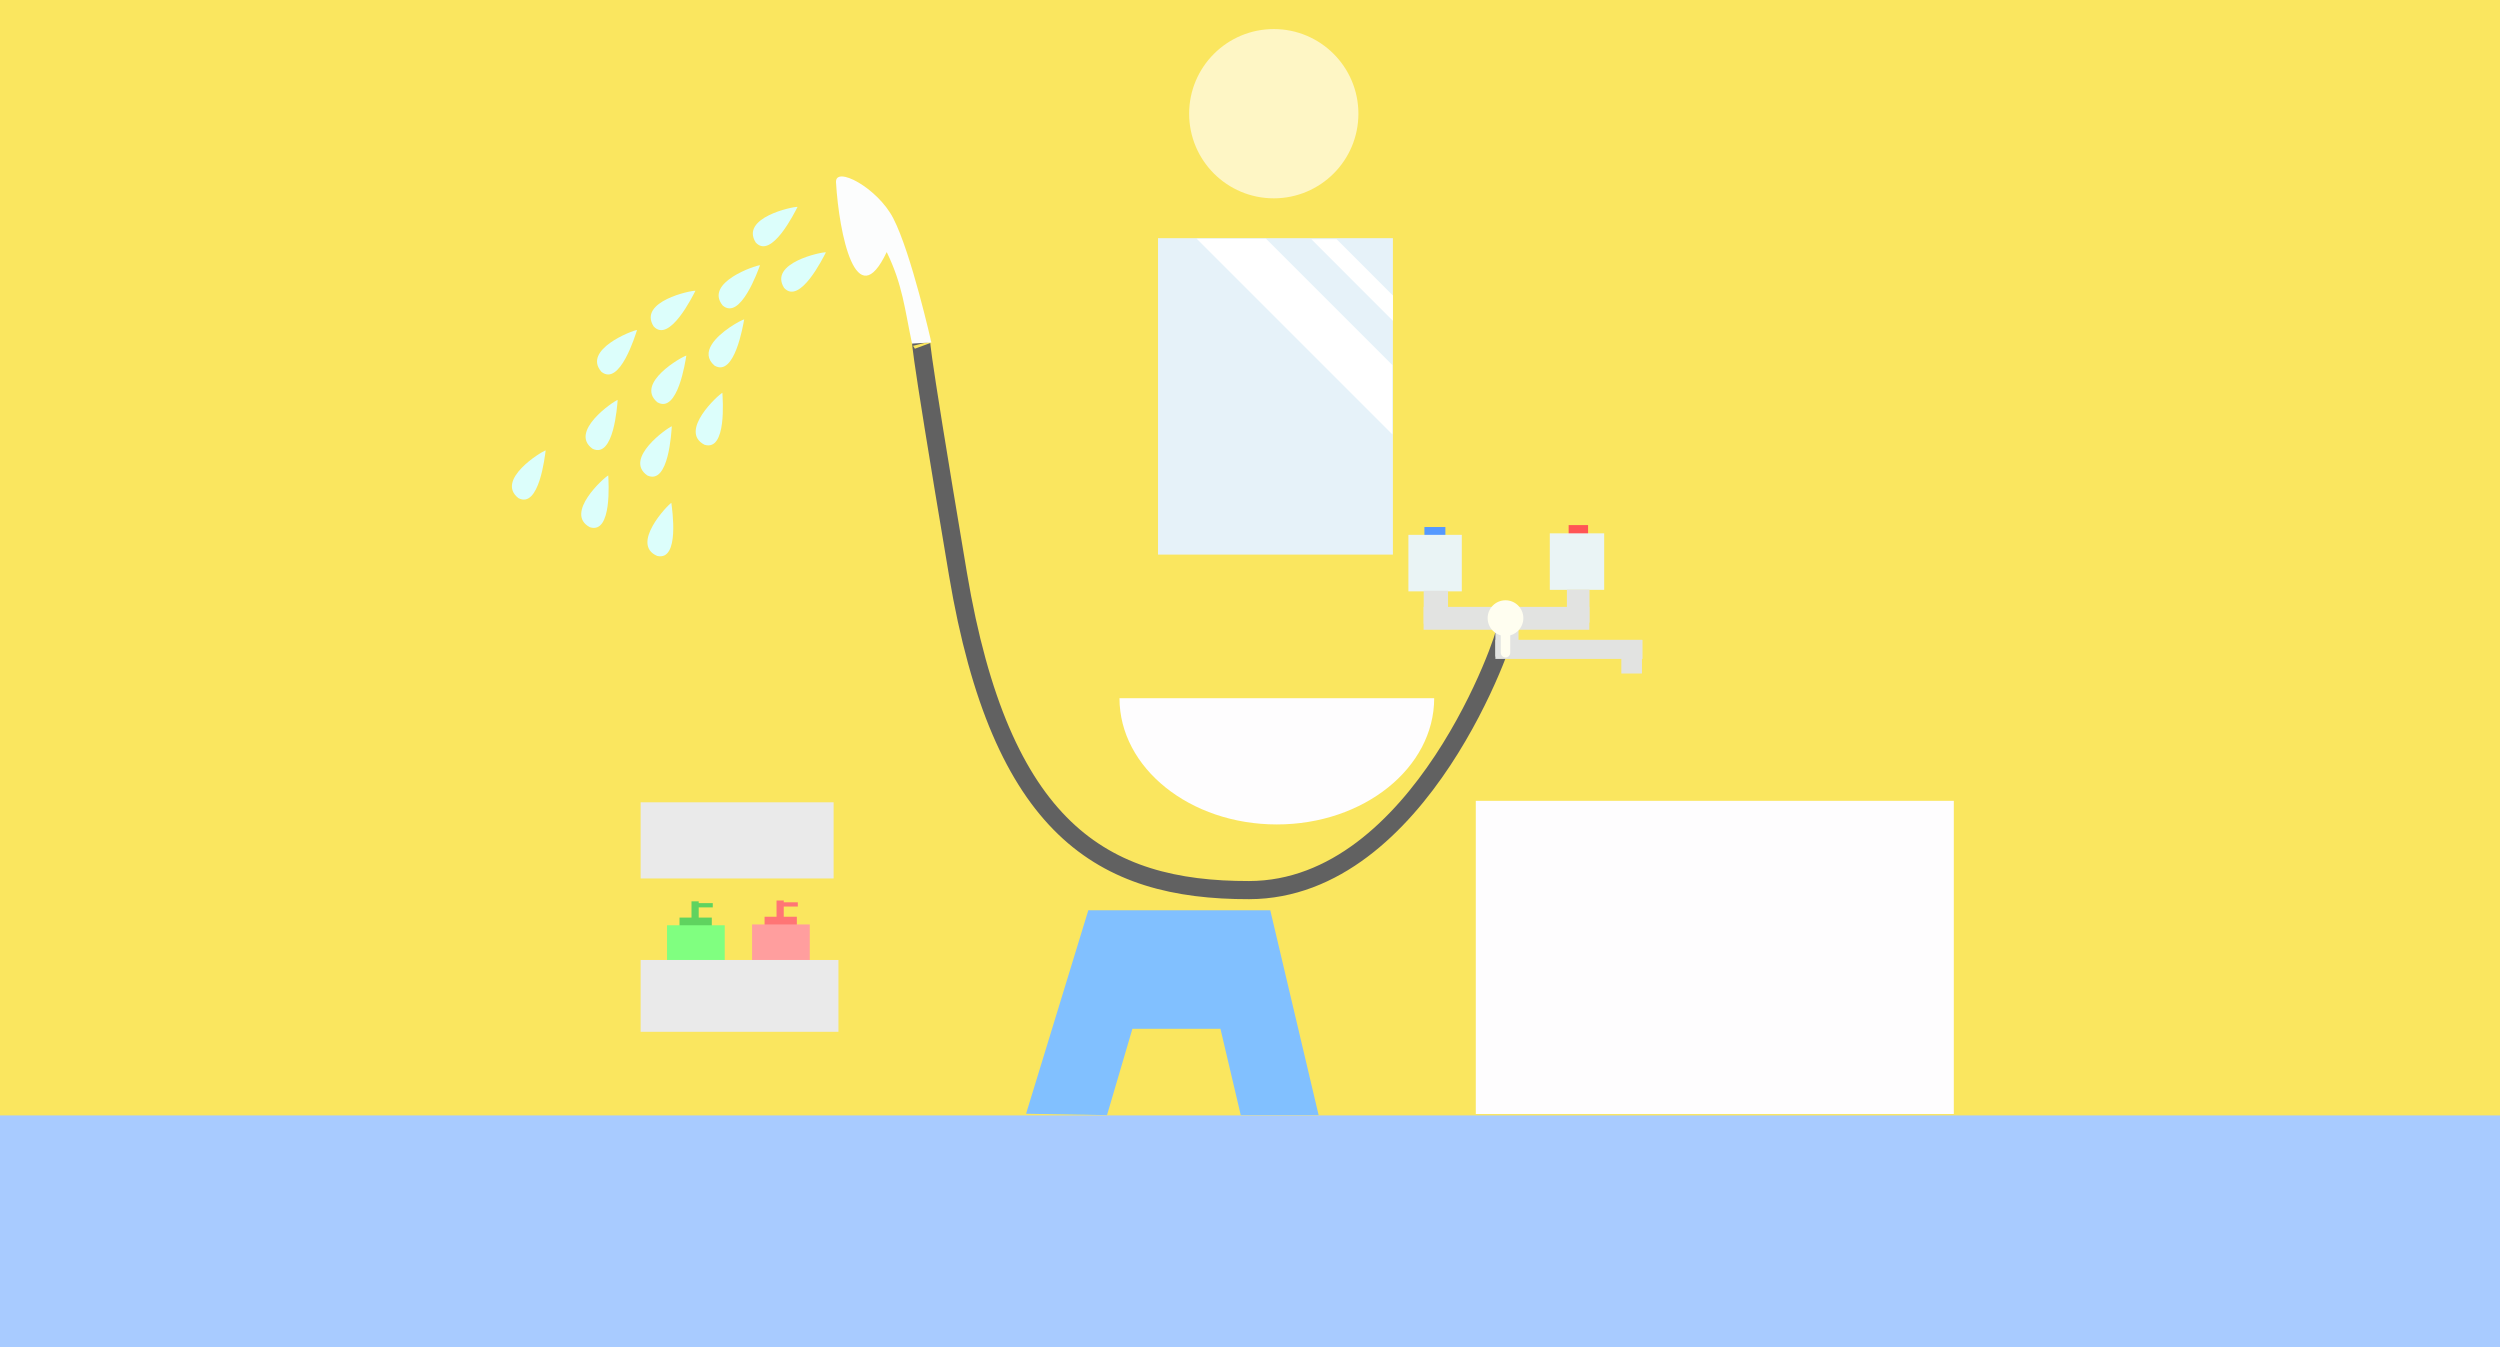
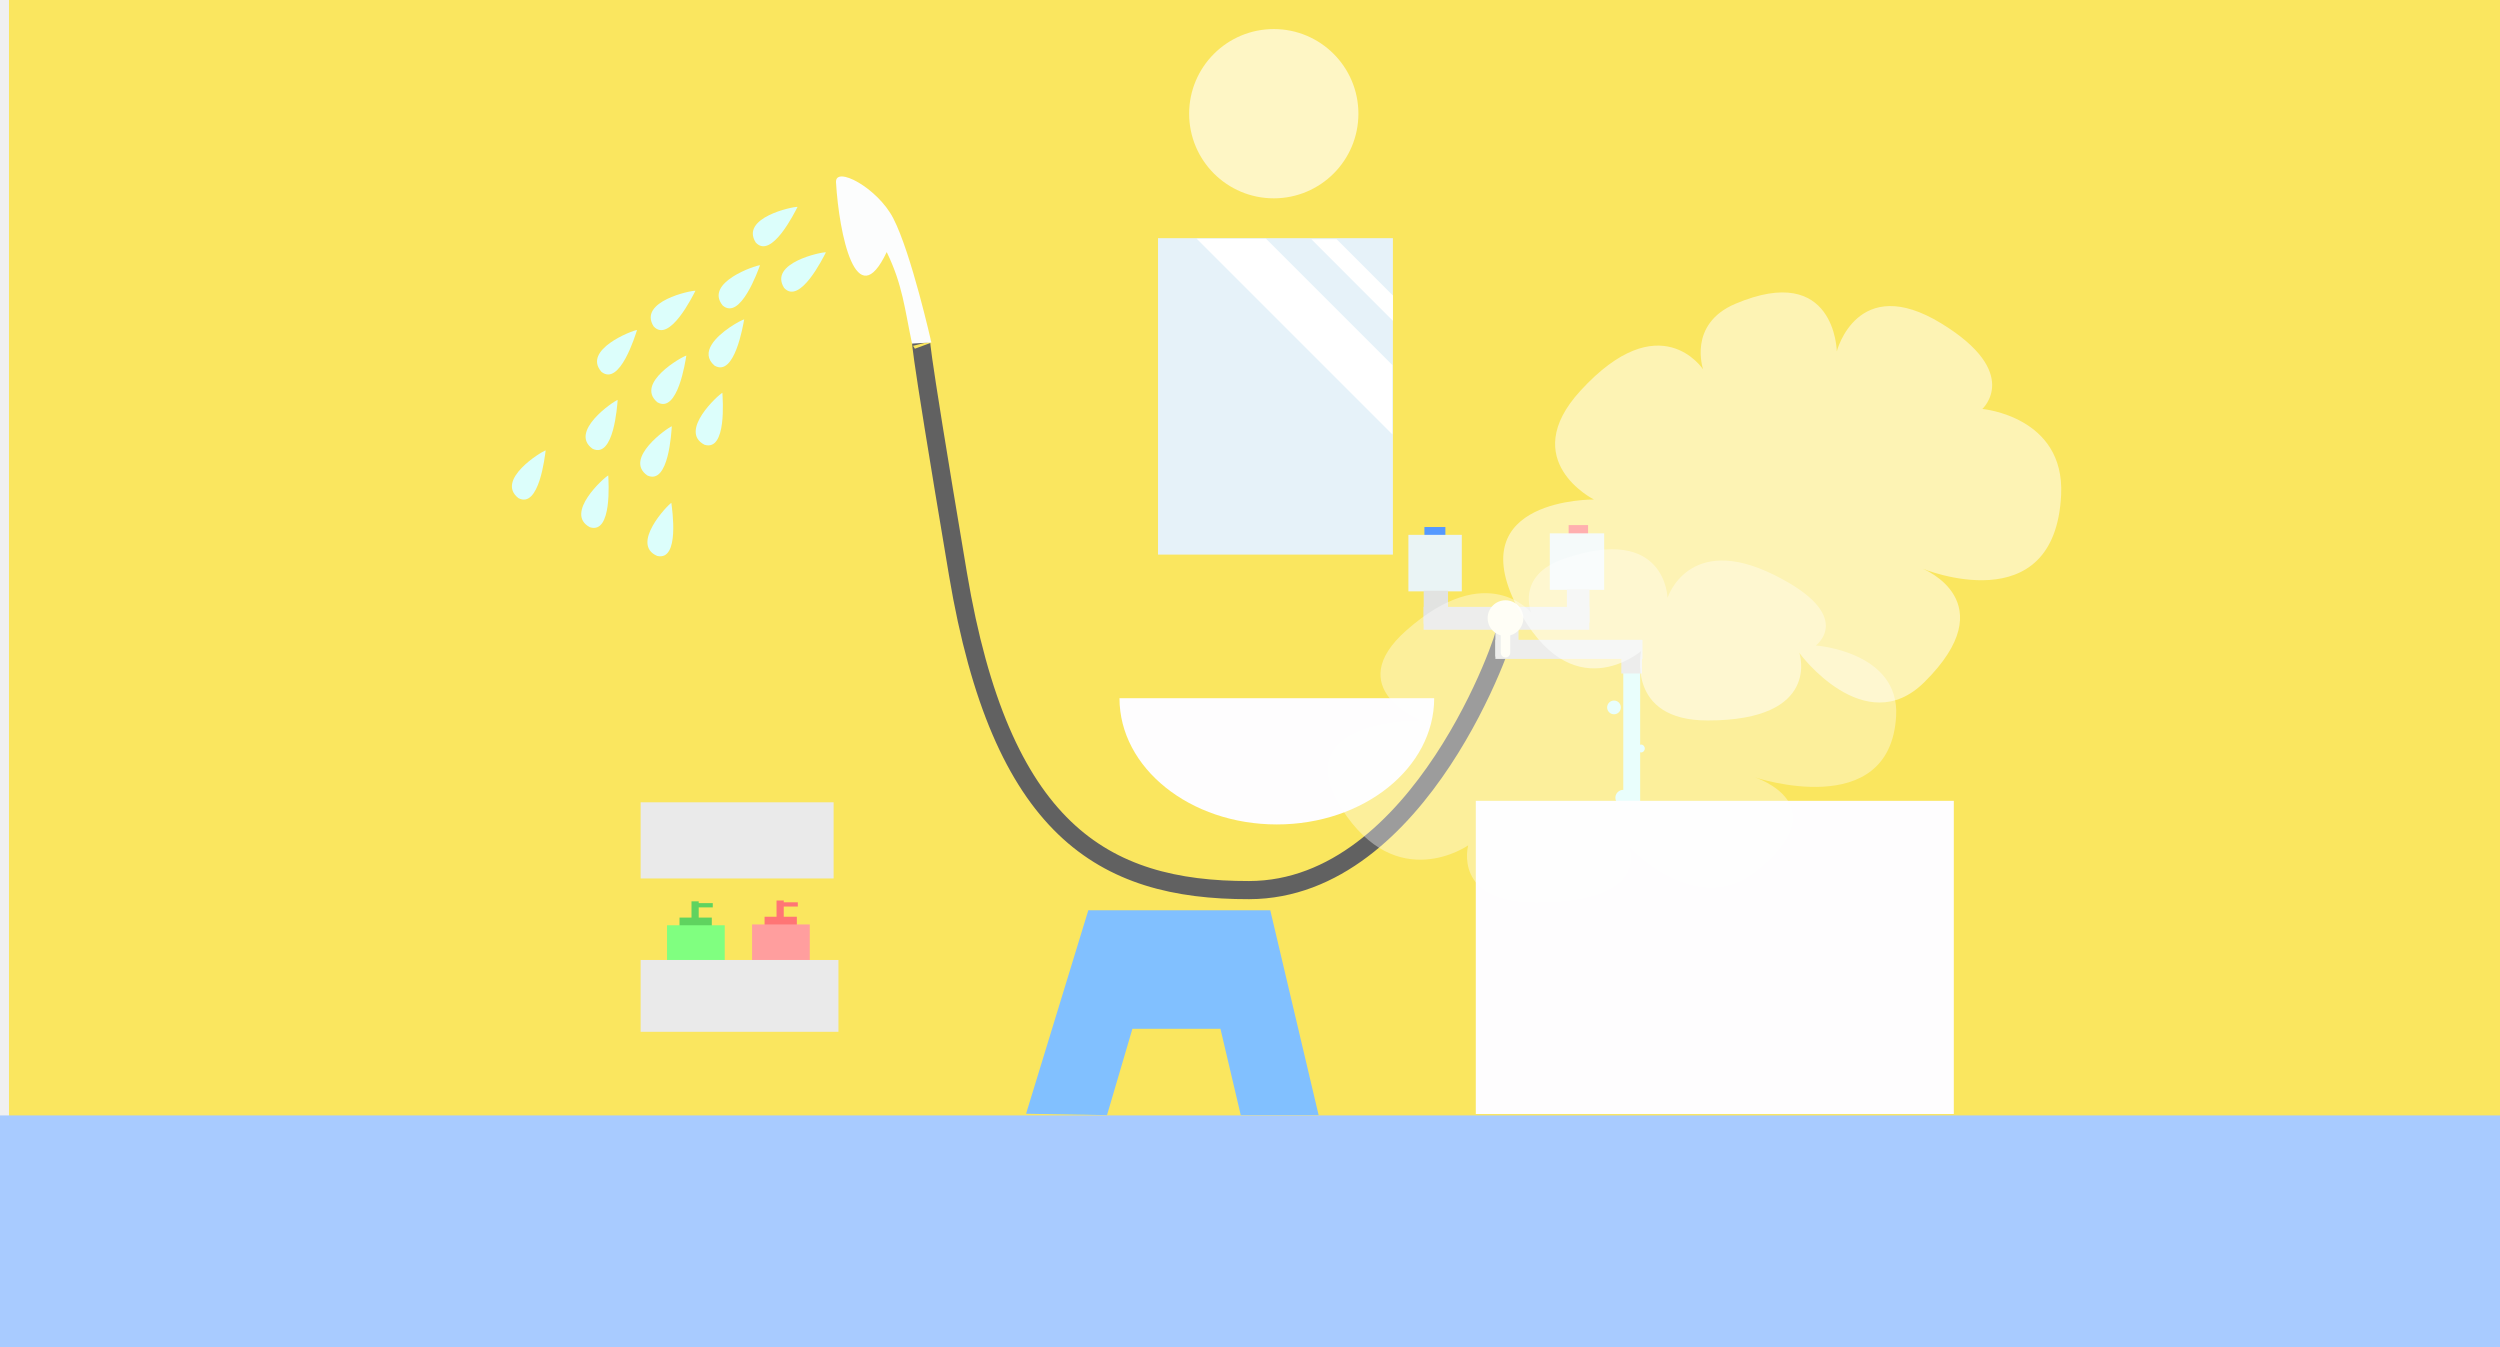
<svg xmlns="http://www.w3.org/2000/svg" width="1300" height="700" id="svg4533" version="1.1">
  <defs id="defs4535" />
  <g id="layer1" transform="translate(0,-352.3622)">
-     <rect style="fill:#fae65f;fill-opacity:1;stroke:none" id="rect4563" width="1322.485" height="699.225" x="-1320.014" y="351.892" transform="scale(-1,1)" />
+     <rect style="fill:#fae65f;fill-opacity:1;stroke:none" id="rect4563" width="1322.485" height="699.225" x="-1327.157" y="351.892" transform="scale(-1,1)" />
    <rect style="fill:#a8cbff;fill-opacity:1;stroke:none" id="rect4541" width="982.857" height="97.143" x="-82.612" y="962.058" />
+     <rect style="fill:#dcfefb;fill-opacity:1;stroke:none" id="rect3452" width="8.77" height="75" x="844.112" y="700.576" />
+     <path style="fill:#dcfefb;fill-opacity:1;stroke:none" id="path4238" d="m 848.214,414.821 a 4.107,4.107 0 1 1 -8.214,0 4.107,4.107 0 1 1 8.214,0 z" transform="translate(0,352.3622)" />
    <path style="fill:#fefdfe;fill-opacity:1;stroke:none" d="m 767.414,768.794 248.571,0 0,162.857 -248.571,0 z" id="rect4547" />
    <rect style="fill:#eaeaea;fill-opacity:1;stroke:none" id="rect4553" width="100.348" height="39.604" x="333.128" y="769.559" />
    <g id="g3813" style="fill:#5fd35f">
      <rect y="829.505" x="353.35" height="6.964" width="16.786" id="rect3805" style="fill:#5fd35f;fill-opacity:1;stroke:none" />
      <rect y="821.056" x="359.578" height="10.235" width="3.75" id="rect3809" style="fill:#5fd35f;fill-opacity:1;stroke:none" />
      <rect y="821.986" x="361.742" height="2.217" width="8.902" id="rect3811" style="fill:#5fd35f;fill-opacity:1;stroke:none" />
    </g>
    <rect style="fill:#80ff80;fill-opacity:1;stroke:none" id="rect3801" width="30" height="50" x="346.857" y="833.505" />
    <g transform="translate(44.22417,-0.4336775)" id="g3813-7" style="fill:#ff7575;fill-opacity:1">
      <rect y="829.505" x="353.35" height="6.964" width="16.786" id="rect3805-4" style="fill:#ff7575;fill-opacity:1;stroke:none" />
      <rect y="821.056" x="359.578" height="10.235" width="3.75" id="rect3809-0" style="fill:#ff7575;fill-opacity:1;stroke:none" />
      <rect y="821.986" x="361.742" height="2.217" width="8.902" id="rect3811-9" style="fill:#ff7575;fill-opacity:1;stroke:none" />
    </g>
    <rect style="fill:#ff9e9e;fill-opacity:1;stroke:none" id="rect3801-4" width="30" height="50" x="391.081" y="833.071" />
    <rect style="fill:#eaeaea;fill-opacity:1;stroke:none" id="rect4555" width="102.857" height="37.341" x="333.128" y="851.555" />
    <path style="fill:#81c0ff;fill-opacity:1;stroke:none" d="m 533.559,931.512 32.368,-105.82 94.615,0 25.145,106.534 -40.494,0 -10.564,-44.895 -45.776,0 -13.205,44.895 z" id="path4559" />
    <path style="fill:#fef6c5;fill-opacity:1;stroke:none" id="path4561" d="m 515.178,157.548 c 0,28.452 -23.065,51.518 -51.518,51.518 -28.452,0 -51.518,-23.065 -51.518,-51.518 0,-28.452 23.065,-51.518 51.518,-51.518 28.452,0 51.518,23.065 51.518,51.518 z" transform="matrix(0.8542152,0,0,0.8542152,266.2973,276.9061)" />
    <rect style="fill:#e6f2f9;fill-opacity:1;stroke:none" id="rect3012-9" width="122.134" height="164.541" x="602.173" y="476.216" />
    <path style="fill:#ffffff;fill-opacity:1;stroke:none" d="m 622.281,476.503 101.726,101.726 0,-36.051 -65.674,-65.674 -36.051,0 z" id="rect3012-0" />
    <path style="fill:#ffffff;fill-opacity:1;stroke:none" d="m 681.921,476.765 42.401,42.427 0,-13.145 -29.256,-29.282 -13.145,0 z" id="rect3012" />
    <rect y="932.384" x="-82.612" height="126.816" width="1425.304" id="rect4958" style="fill:#a8cbff;fill-opacity:1;stroke:none" />
    <path style="fill:#fefdfe;fill-opacity:1;stroke:none" id="path4996" d="m 755.594,440.391 c 0,45.189 -36.633,81.822 -81.822,81.822 -45.189,0 -81.822,-36.633 -81.822,-81.822 0,0 0,0 0,-10e-6" transform="matrix(1,0,0,0.8024691,-9.815811,362.0114)" />
    <rect style="fill:#ff5555;fill-opacity:1;stroke:none" id="rect3013" width="10.102" height="13.298" x="815.698" y="625.407" />
    <rect style="fill:#eaf4f5;fill-opacity:1;stroke:none" id="rect5022" width="28.278" height="29.389" x="805.897" y="629.698" />
    <rect style="fill:#5599ff;fill-opacity:1;stroke:none" id="rect3013-1" width="10.902" height="12.035" x="740.694" y="626.417" />
    <rect style="fill:#eaf4f5;fill-opacity:1;stroke:none" id="rect5022-0" width="27.773" height="29.389" x="732.365" y="630.485" />
    <path style="fill:none;stroke:#616161;stroke-width:9.431;stroke-linecap:butt;stroke-linejoin:miter;stroke-miterlimit:4;stroke-opacity:1;stroke-dasharray:none" d="M 782.855,679.505 C 784.024,680.924 739.036,815.042 649.522,815.219 573.124,815.371 520.437,783.435 498.15,650.934 475.04,513.544 479.349,531.056 479.349,531.056" id="path5058" />
    <g id="g5050" style="fill:#e2e3e1;fill-opacity:1" transform="translate(14,-20)">
      <g id="g4055">
        <rect style="fill:#e2e3e1;fill-opacity:1;stroke:none" id="rect4998" width="86.187" height="11.904" x="726.266" y="687.935" />
        <rect style="fill:#e2e3e1;fill-opacity:1;stroke:none" id="rect5002" width="11.759" height="17.174" x="800.787" y="678.956" />
        <rect style="fill:#e2e3e1;fill-opacity:1;stroke:none" id="rect5002-6" width="12.658" height="17.174" x="726.323" y="679.547" />
        <rect style="fill:#e2e3e1;fill-opacity:1;stroke:none" id="rect5042" width="12.015" height="15.22" x="763.607" y="698.561" />
        <rect style="fill:#e2e3e1;fill-opacity:1;stroke:none" id="rect5046" width="76.508" height="9.932" x="763.6" y="705.068" />
        <rect style="fill:#e2e3e1;fill-opacity:1;stroke:none" id="rect5048" width="10.729" height="13.637" x="829.091" y="708.951" />
      </g>
    </g>
    <path style="fill:#fcfdfd;fill-opacity:1;stroke:none" d="m 474.252,531.02 10.057,-0.566 c 0,0 -10.396,-46.333 -19.804,-64.576 -8.213,-15.926 -30.31,-27.549 -29.782,-18.689 1.605,26.987 10.509,69.755 26.368,36.245 8.276,16.998 9.352,29.595 13.161,47.587 z" id="path5060" />
    <g id="g4051">
      <path transform="matrix(0.6044091,0,0,0.6044091,302.7836,504.7721)" d="m 809.643,279.643 c 0,8.482 -6.876,15.357 -15.357,15.357 -8.482,0 -15.357,-6.876 -15.357,-15.357 0,-8.482 6.876,-15.357 15.357,-15.357 8.482,0 15.357,6.876 15.357,15.357 z" id="path4047" style="fill:#fffef0;fill-opacity:1;stroke:none" />
      <path id="path4049" d="m 782.857,672.793 0,18.988" style="fill:none;stroke:#fffef0;stroke-width:4.924;stroke-linecap:round;stroke-linejoin:miter;stroke-miterlimit:4;stroke-opacity:1;stroke-dasharray:none" />
    </g>
    <path style="fill:#dcfefb;fill-opacity:1;stroke:none" d="m 395.214,490.276 c -2.28,0.049 -29.085,8.98 -19.442,20.926 9.199,7.984 18.382,-18.152 19.442,-20.926 z" id="path6246" />
    <path style="fill:#dcfefb;fill-opacity:1;stroke:none" d="m 414.726,459.945 c -2.271,-0.217 -29.933,5.528 -21.749,18.517 8.206,9.002 20.373,-15.886 21.749,-18.517 z" id="path6246-6" />
    <path style="fill:#dcfefb;fill-opacity:1;stroke:none" d="m 386.974,518.441 c -1.476,0.298 -12.795,6.293 -16.975,13.228 -2.15,3.567 -2.411,7.383 1.529,10.8 10.463,6.236 14.892,-21.11 15.446,-24.027 z" id="path6246-1" />
    <path style="fill:#dcfefb;fill-opacity:1;stroke:none" d="m 375.632,556.631 c -2.064,0.972 -22.928,20.022 -9.264,27.02 11.65,3.558 9.422,-24.055 9.264,-27.02 z" id="path6246-8" />
    <path style="fill:#dcfefb;fill-opacity:1;stroke:none" d="m 361.629,503.559 c -2.271,-0.217 -29.933,5.528 -21.749,18.517 8.206,9.002 20.373,-15.886 21.749,-18.517 z" id="path6246-18" />
    <path style="fill:#dcfefb;fill-opacity:1;stroke:none" d="m 331.261,523.965 c -2.276,0.151 -28.655,10.269 -18.489,21.773 9.547,7.566 17.553,-18.955 18.489,-21.773 z" id="path6246-5" />
    <path style="fill:#dcfefb;fill-opacity:1;stroke:none" d="m 429.486,483.559 c -2.271,-0.217 -29.933,5.528 -21.749,18.517 8.206,9.002 20.373,-15.886 21.749,-18.517 z" id="path6246-65" />
    <path style="fill:#dcfefb;fill-opacity:1;stroke:none" d="m 349.336,574.033 c -2.172,0.697 -25.318,16.898 -12.671,25.6 11.094,5.031 12.445,-22.639 12.671,-25.6 z" id="path6246-5-9" />
    <path style="fill:#dcfefb;fill-opacity:1;stroke:none" d="m 321.189,560.325 c -2.181,0.668 -25.54,16.561 -13.009,25.43 11.026,5.177 12.744,-22.472 13.009,-25.43 z" id="path6246-5-2" />
    <path style="fill:#dcfefb;fill-opacity:1;stroke:none" d="m 283.739,586.582 c -2.209,0.568 -26.272,15.374 -14.16,24.807 10.777,5.677 13.76,-21.865 14.16,-24.807 z" id="path6246-5-6" />
    <path style="fill:#dcfefb;fill-opacity:1;stroke:none" d="m 356.893,537.277 c -2.228,0.487 -26.816,14.404 -15.056,24.274 10.563,6.067 14.549,-21.348 15.056,-24.274 z" id="path6246-5-5" />
    <path style="fill:#dcfefb;fill-opacity:1;stroke:none" d="m 349.097,613.855 c -1.99,1.114 -21.461,21.587 -7.338,27.605 11.871,2.729 7.704,-24.659 7.338,-27.605 z" id="path6246-5-6-2" />
    <path style="fill:#dcfefb;fill-opacity:1;stroke:none" d="m 316.287,599.604 c -2.072,0.953 -23.104,19.819 -9.501,26.937 11.618,3.661 9.633,-23.971 9.501,-26.937 z" id="path6246-5-5-4" />
+     <path style="fill:#dcfefb;fill-opacity:1;stroke:none" id="path4232" d="m 855,372.974 a 2.5,4.045 0 1 1 -5,0 2.5,4.045 0 1 1 5,0 z" transform="matrix(0.7579223,0,0,0.5052816,207.2673,553.1338)" />
+     <path style="fill:#dcfefb;fill-opacity:1;stroke:none" id="path4246" d="m 842.857,367.857 a 3.571,3.571 0 1 1 -7.143,0 3.571,3.571 0 1 1 7.143,0 z" transform="translate(0,352.3622)" />
+     <path style="fill:#ffffff;fill-opacity:0.531;stroke:none" d="m 955.138,535.046 c 0,0 -0.736,-46.768 -52.755,-24.71 -24.957,10.582 -16.75,34.129 -16.75,34.129 0,0 -22.336,-34.251 -63.848,11.132 -33.227,36.325 7.058,56.514 7.058,56.514 0,0 -69.126,-0.856 -40.012,55.658 28.133,54.61 64.592,23.119 64.592,23.119 0,0 -8.112,36.121 34.528,36.121 59.658,2e-5 47.69,-35.265 47.69,-35.265 -0.094,0.4 34.106,45.918 64.955,15.413 42.424,-41.951 -0.848,-59.083 -0.848,-59.083 0,0 68.942,28.485 72.047,-38.532 1.885,-40.679 -40.981,-44.526 -40.981,-44.526 0,0 20.754,-18.789 -21.413,-44.526 -43.668,-26.654 -54.265,14.557 -54.265,14.557 z" id="path4250" />
+     <path style="fill:#ffffff;fill-opacity:0.374;stroke:none" d="m 867.113,663.267 c 0,0 -0.75,-38.617 -53.757,-20.404 -25.431,8.738 -17.068,28.181 -17.068,28.181 0,0 -22.761,-28.282 -65.061,9.192 -33.858,29.994 7.192,46.665 7.192,46.665 0,0 -70.439,-0.707 -40.771,45.958 28.668,45.092 65.819,19.09 65.819,19.09 0,0 -8.266,29.826 35.184,29.826 60.791,10e-6 48.596,-29.119 48.596,-29.119 -0.096,0.33 34.754,37.915 66.189,12.727 43.23,-34.64 -0.864,-48.786 -0.864,-48.786 0,0 70.252,23.52 73.415,-31.817 1.921,-33.59 -41.759,-36.766 -41.759,-36.766 0,0 21.149,-15.514 -21.82,-36.766 -44.498,-22.008 -55.296,12.02 -55.296,12.02 z" id="path4250-4" />
  </g>
</svg>
